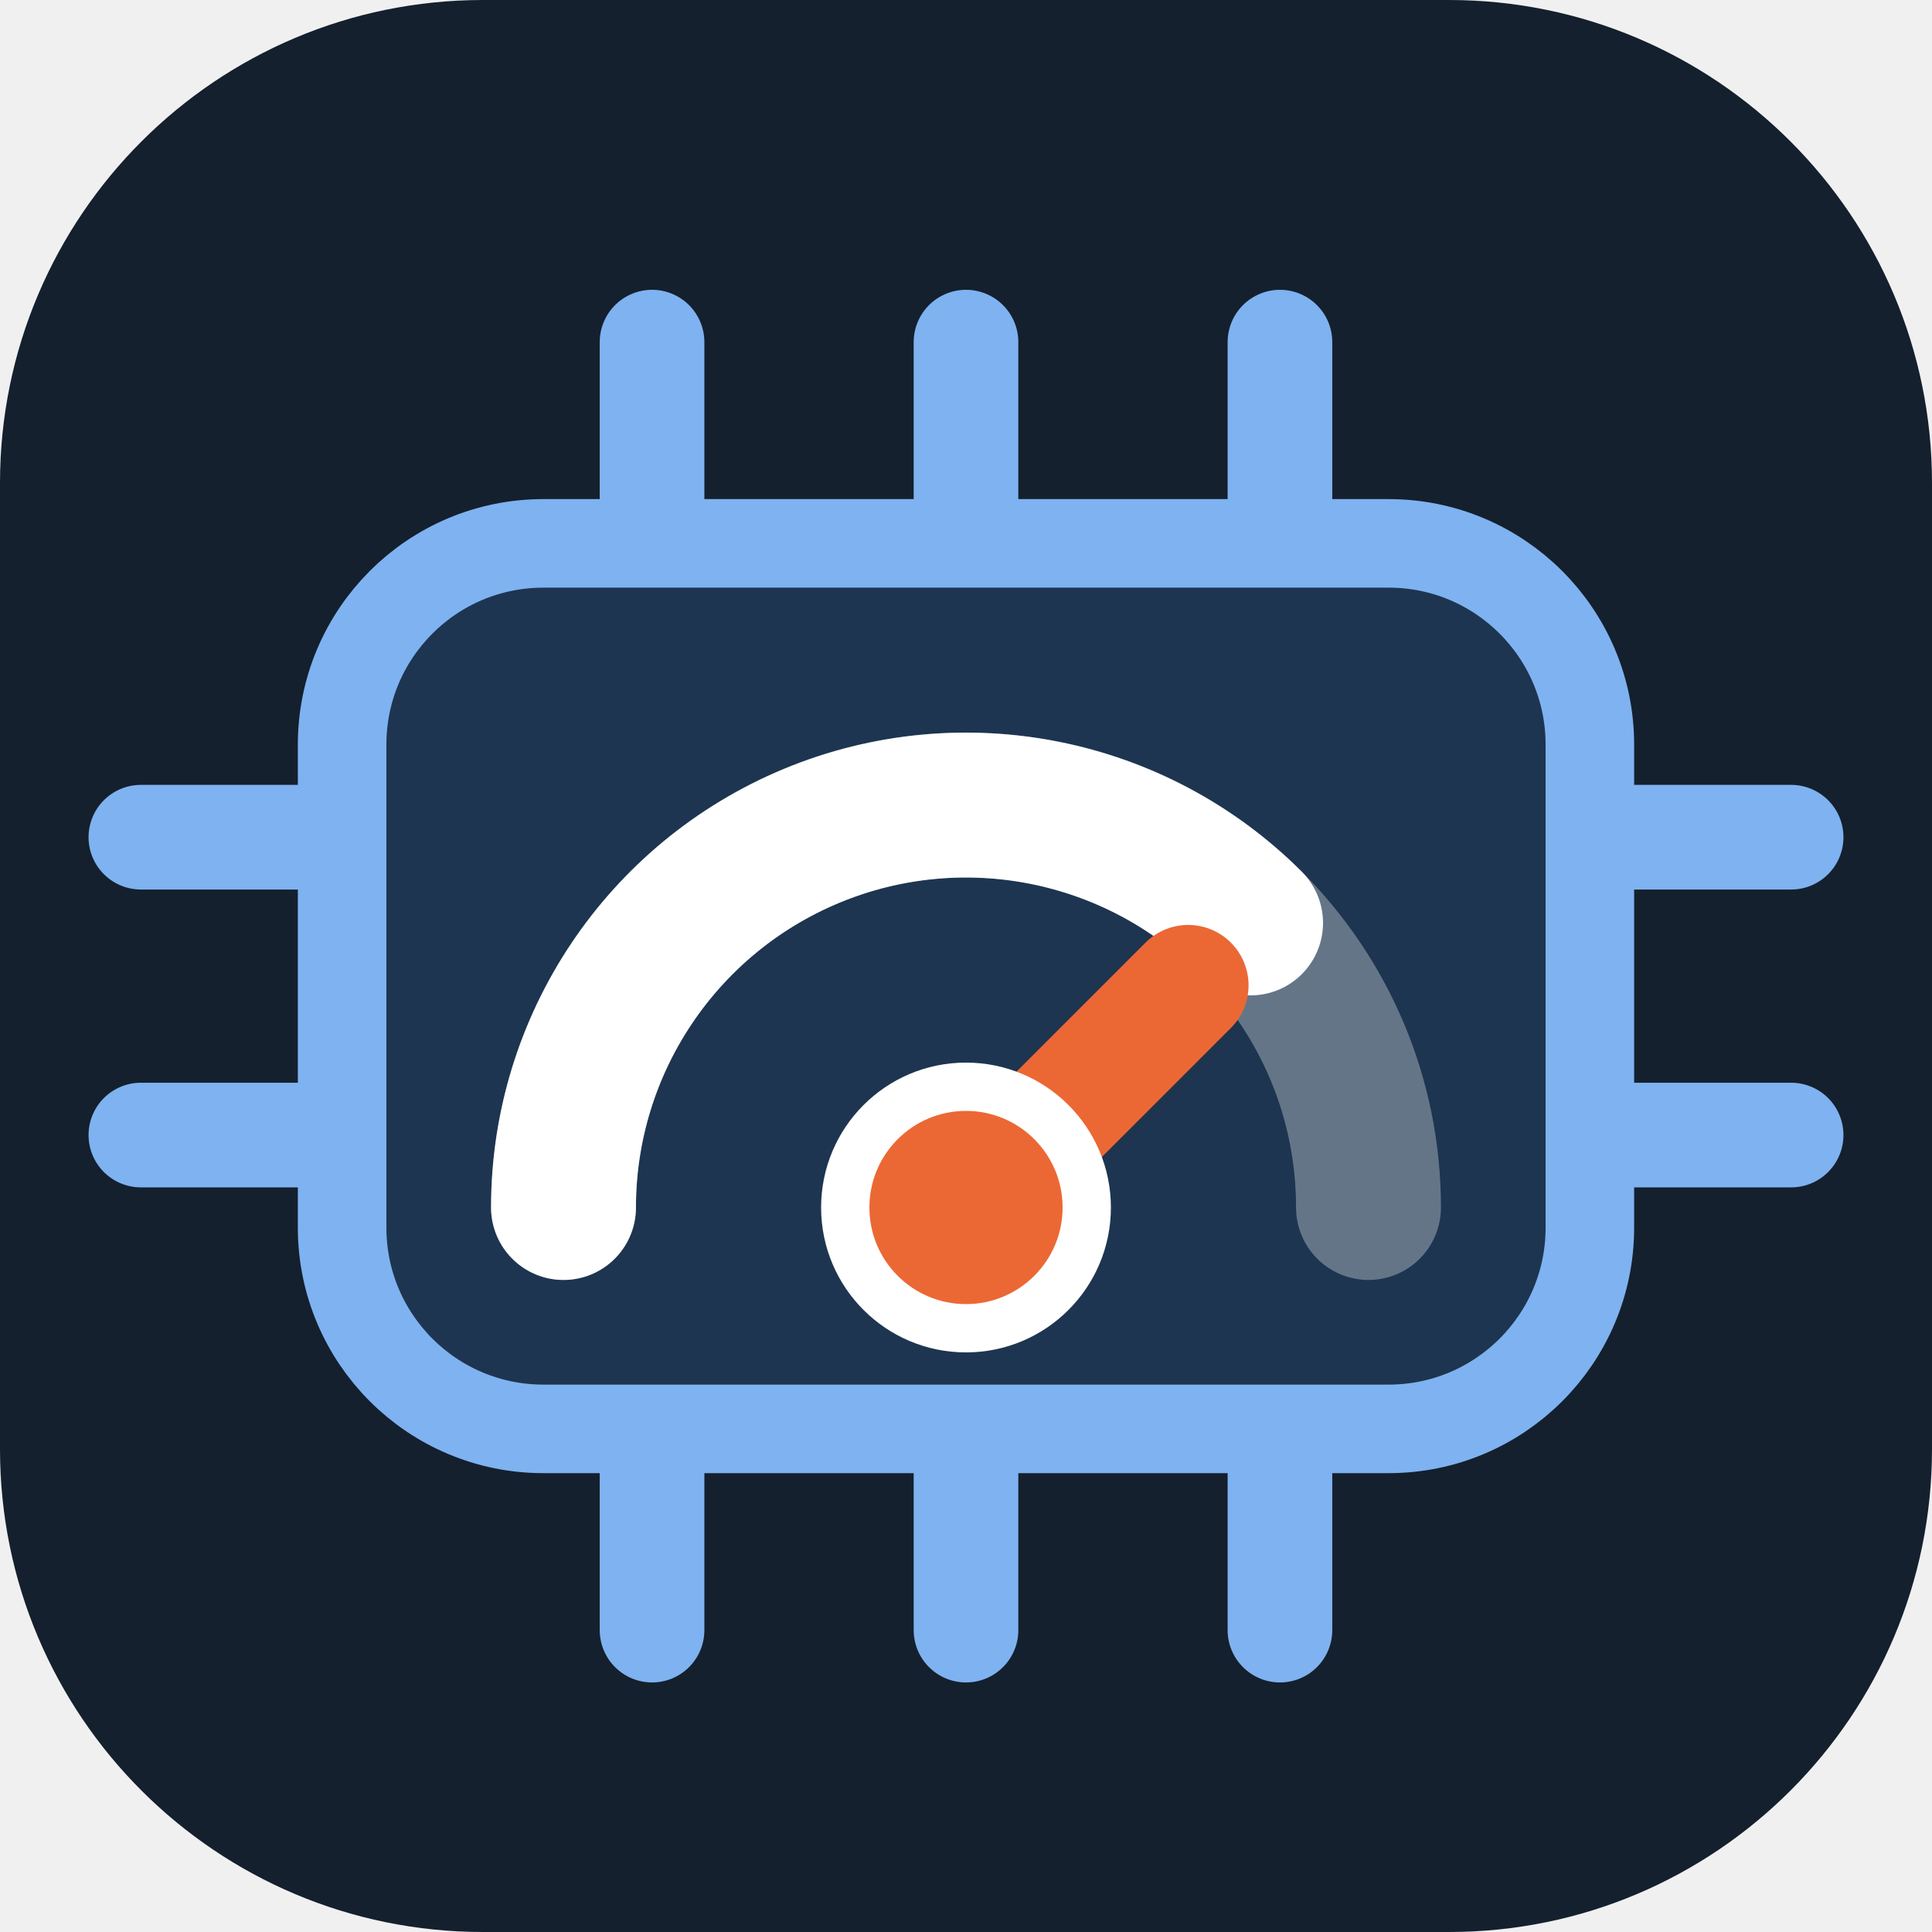
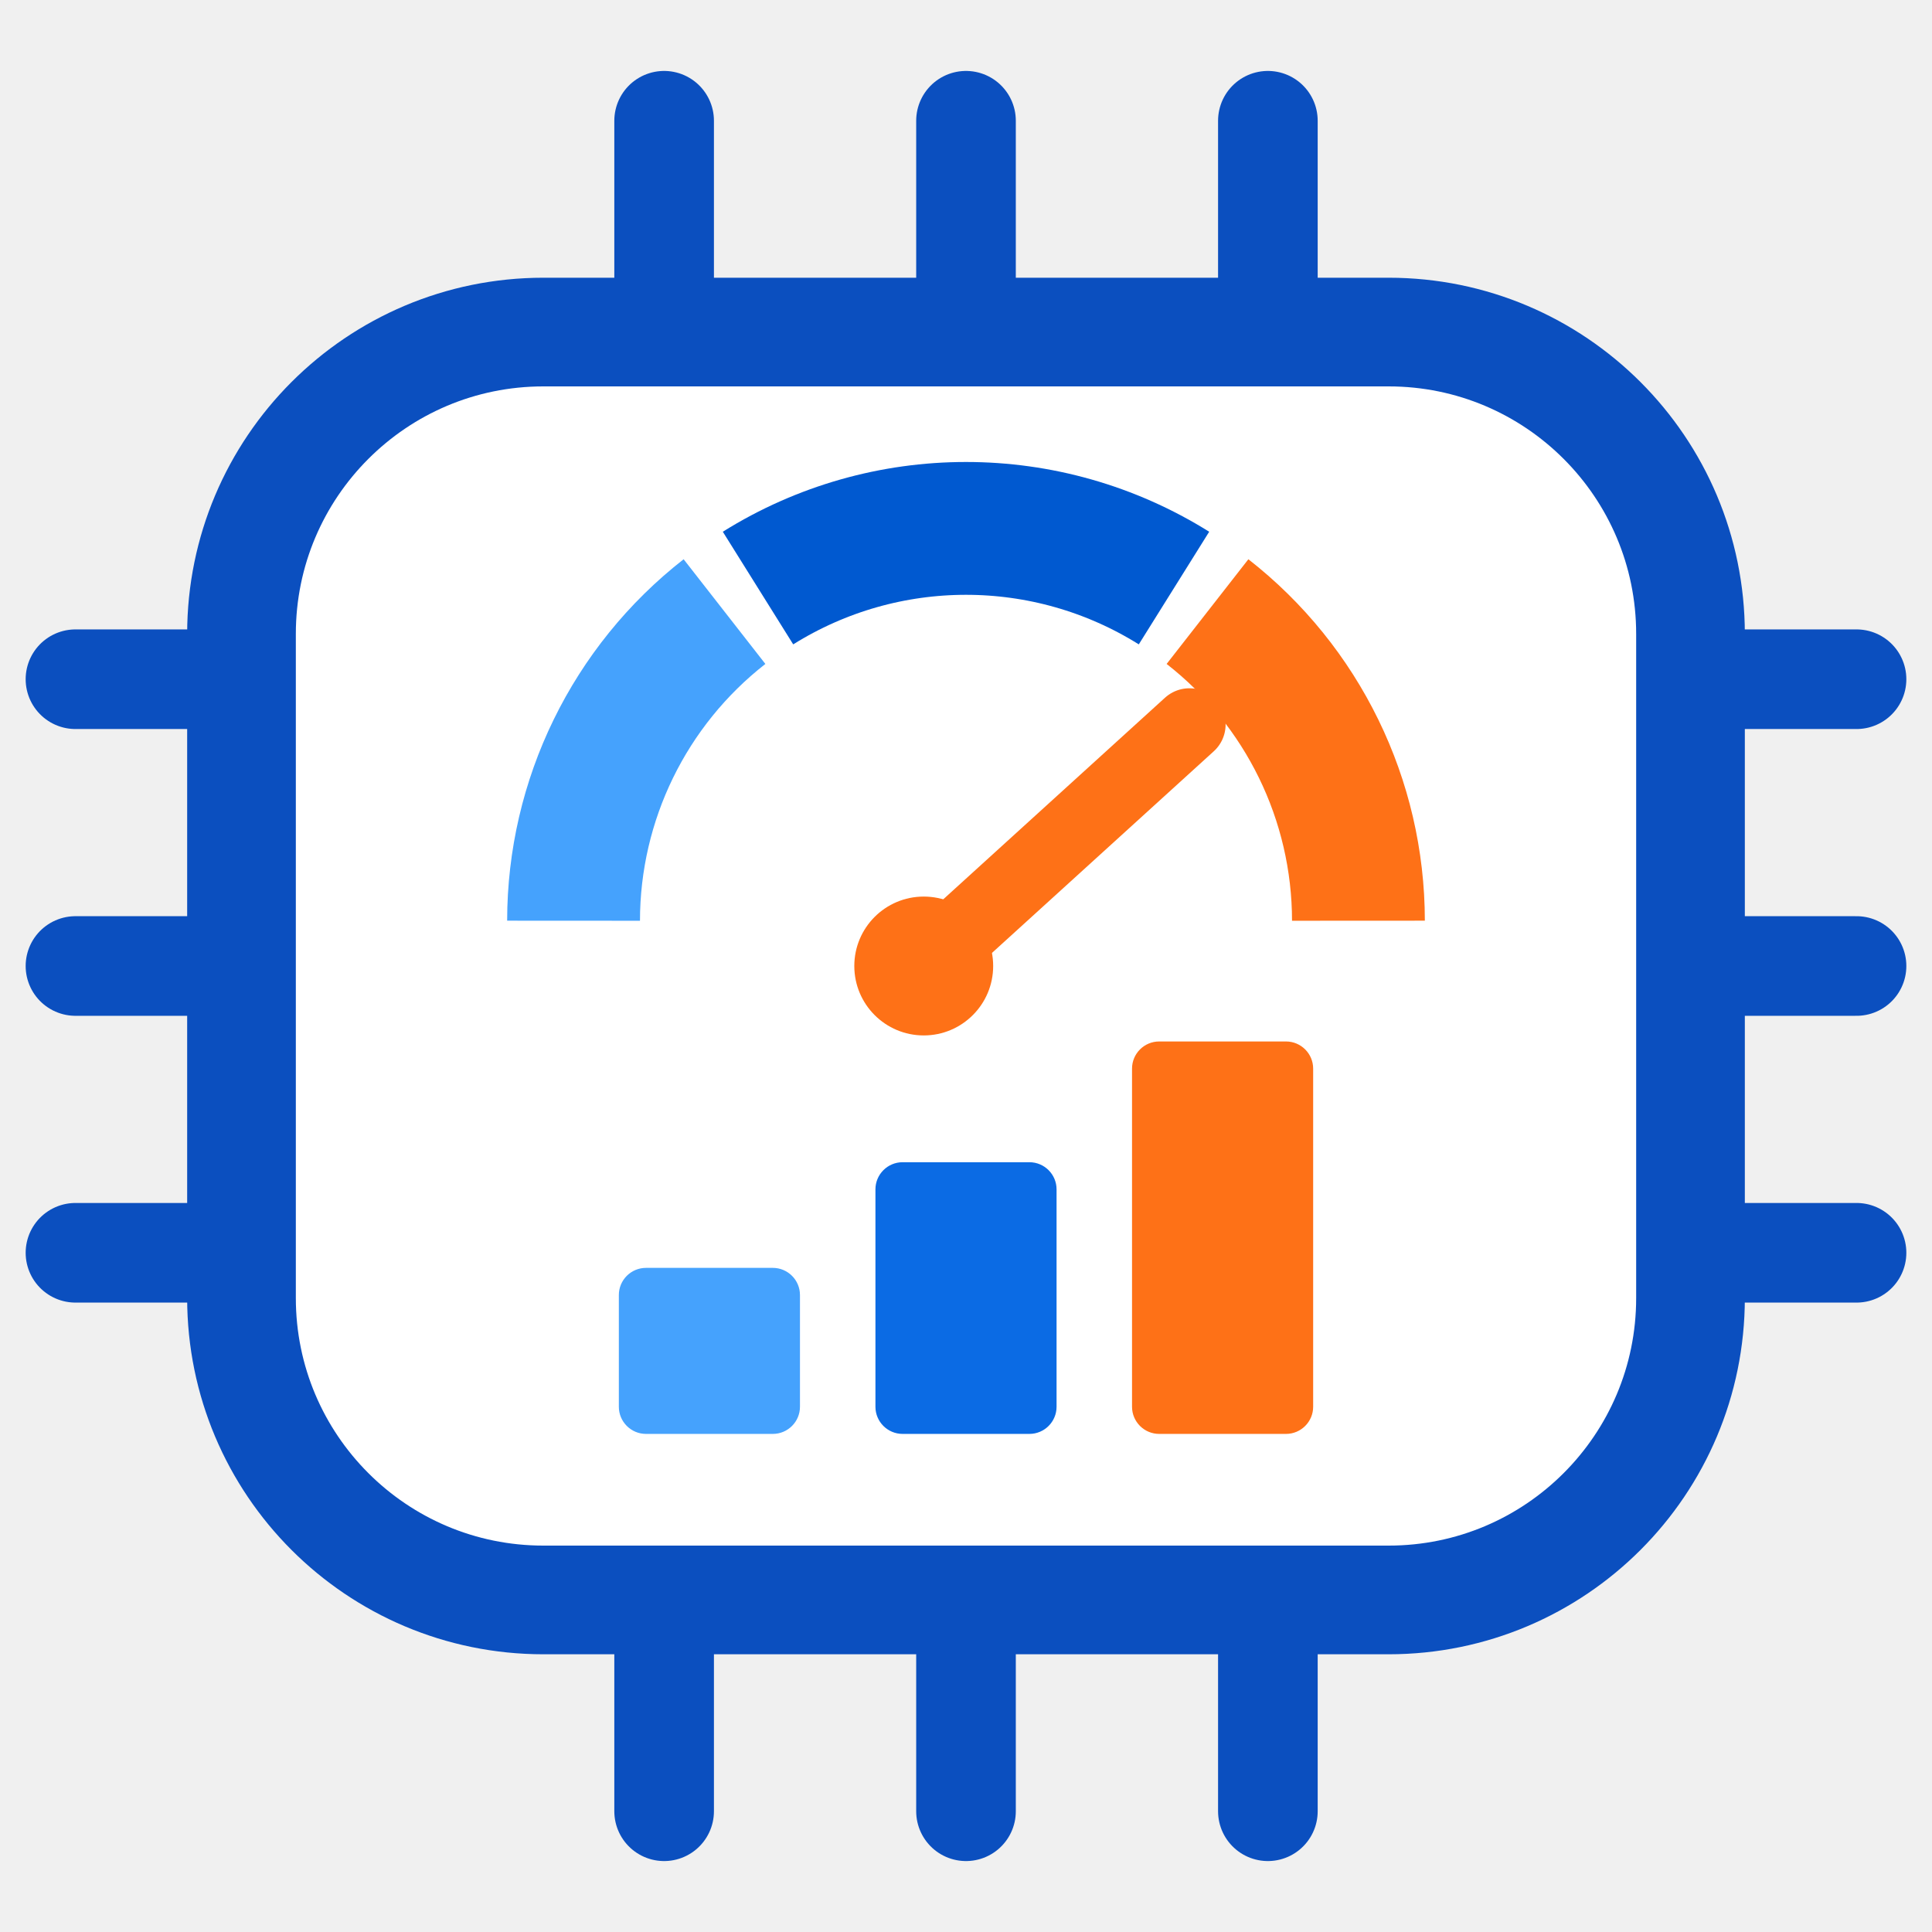
- <svg xmlns="http://www.w3.org/2000/svg" viewBox="0 0 48 48">
-   <rect width="48" height="48" rx="12" fill="#14202e" />
-   <path d="M16.2 8.5v5 M16.2 35.5v5 M24.0 8.5v5 M24.0 35.5v5 M31.8 8.5v5 M31.8 35.5v5 M3.5 20.8h5 M39.5 20.8h5 M3.5 28.2h5 M39.5 28.2h5" stroke="#7fb2f0" stroke-width="2.6" stroke-linecap="round" />
-   <rect x="8.5" y="13.5" width="31.0" height="22.0" rx="5" fill="#1d3550" stroke="#7fb2f0" stroke-width="2.2" />
-   <path d="M14 30 A10 10 0 0 1 34 30" fill="none" stroke="#ffffff" stroke-opacity=".32" stroke-width="3.6" stroke-linecap="round" />
-   <path d="M14 30 A10 10 0 0 1 31.07 22.93" fill="none" stroke="#ffffff" stroke-width="3.6" stroke-linecap="round" />
-   <path d="M24 30 L29.52 24.48" stroke="#eb6834" stroke-width="3" stroke-linecap="round" />
-   <circle cx="24" cy="30" r="3" fill="#eb6834" stroke="#ffffff" stroke-width="1.2" />
+ <svg xmlns="http://www.w3.org/2000/svg" viewBox="0 0 64 64" role="img" aria-label="Light Eval">
+   <g stroke="#0b4fbf" stroke-width="3.3" stroke-linecap="round">
+     <path d="M22 4v7M32 4v7M42 4v7M22 53v7M32 53v7M42 53v7M2.5 22.5h5.5M2.5 32h5.5M2.5 41.5h5.5M56 22.5h5.5M56 32h5.5M56 41.5h5.5" />
+   </g>
+   <rect x="8" y="11" width="48" height="42" rx="10" fill="#ffffff" stroke="#0b4fbf" stroke-width="3.6" />
+   <g fill="none" stroke-width="4.4">
+     <path d="M19.0 30.5 A13 13 0 0 1 24.0 20.26" stroke="#45a2fd" />
+     <path d="M25.11 19.48 A13 13 0 0 1 38.89 19.48" stroke="#0059d0" />
+     <path d="M40.0 20.26 A13 13 0 0 1 45.0 30.5" stroke="#fe7117" />
+   </g>
+   <path d="M30.6 32 L39.4 24" stroke="#fe7117" stroke-width="2.4" stroke-linecap="round" />
+   <circle cx="30.6" cy="32" r="2.3" fill="#fe7117" />
+   <rect x="20.5" y="42" width="6" height="5.5" rx=".9" fill="#45a2fd" />
+   <rect x="29" y="38.5" width="6" height="9" rx=".9" fill="#0b6be4" />
+   <rect x="37.5" y="34.5" width="6" height="13" rx=".9" fill="#fe7117" />
</svg>
